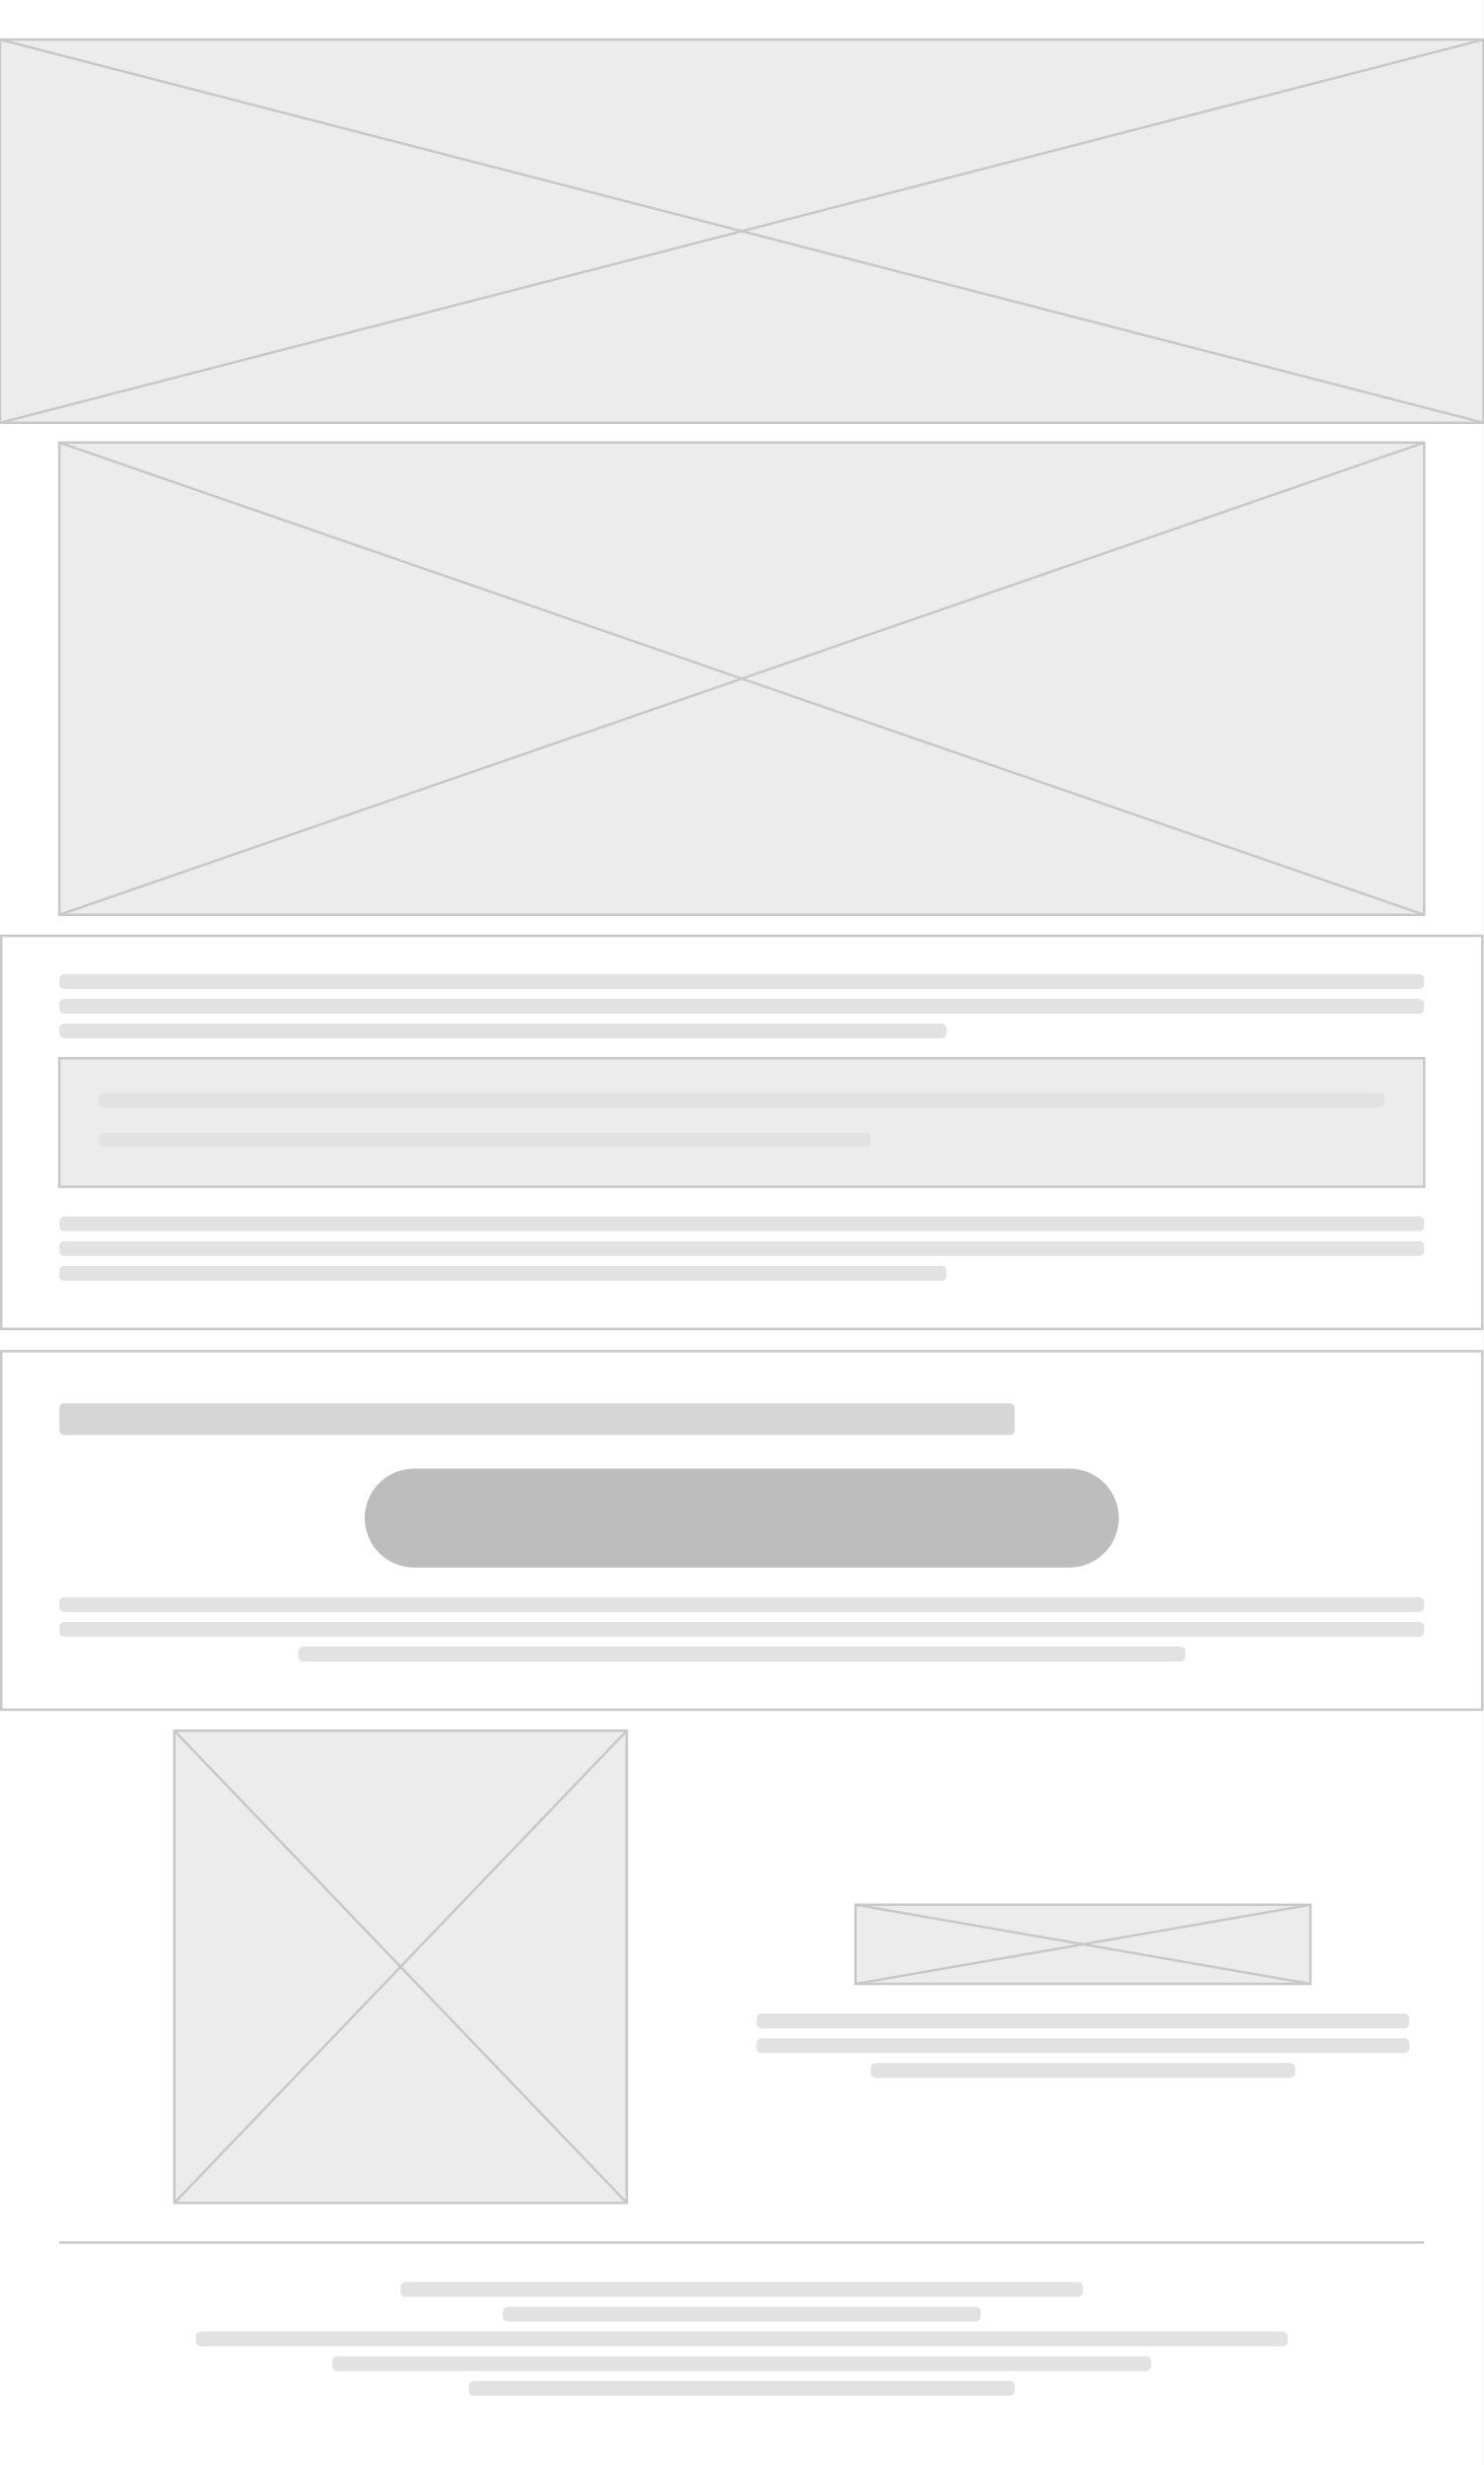
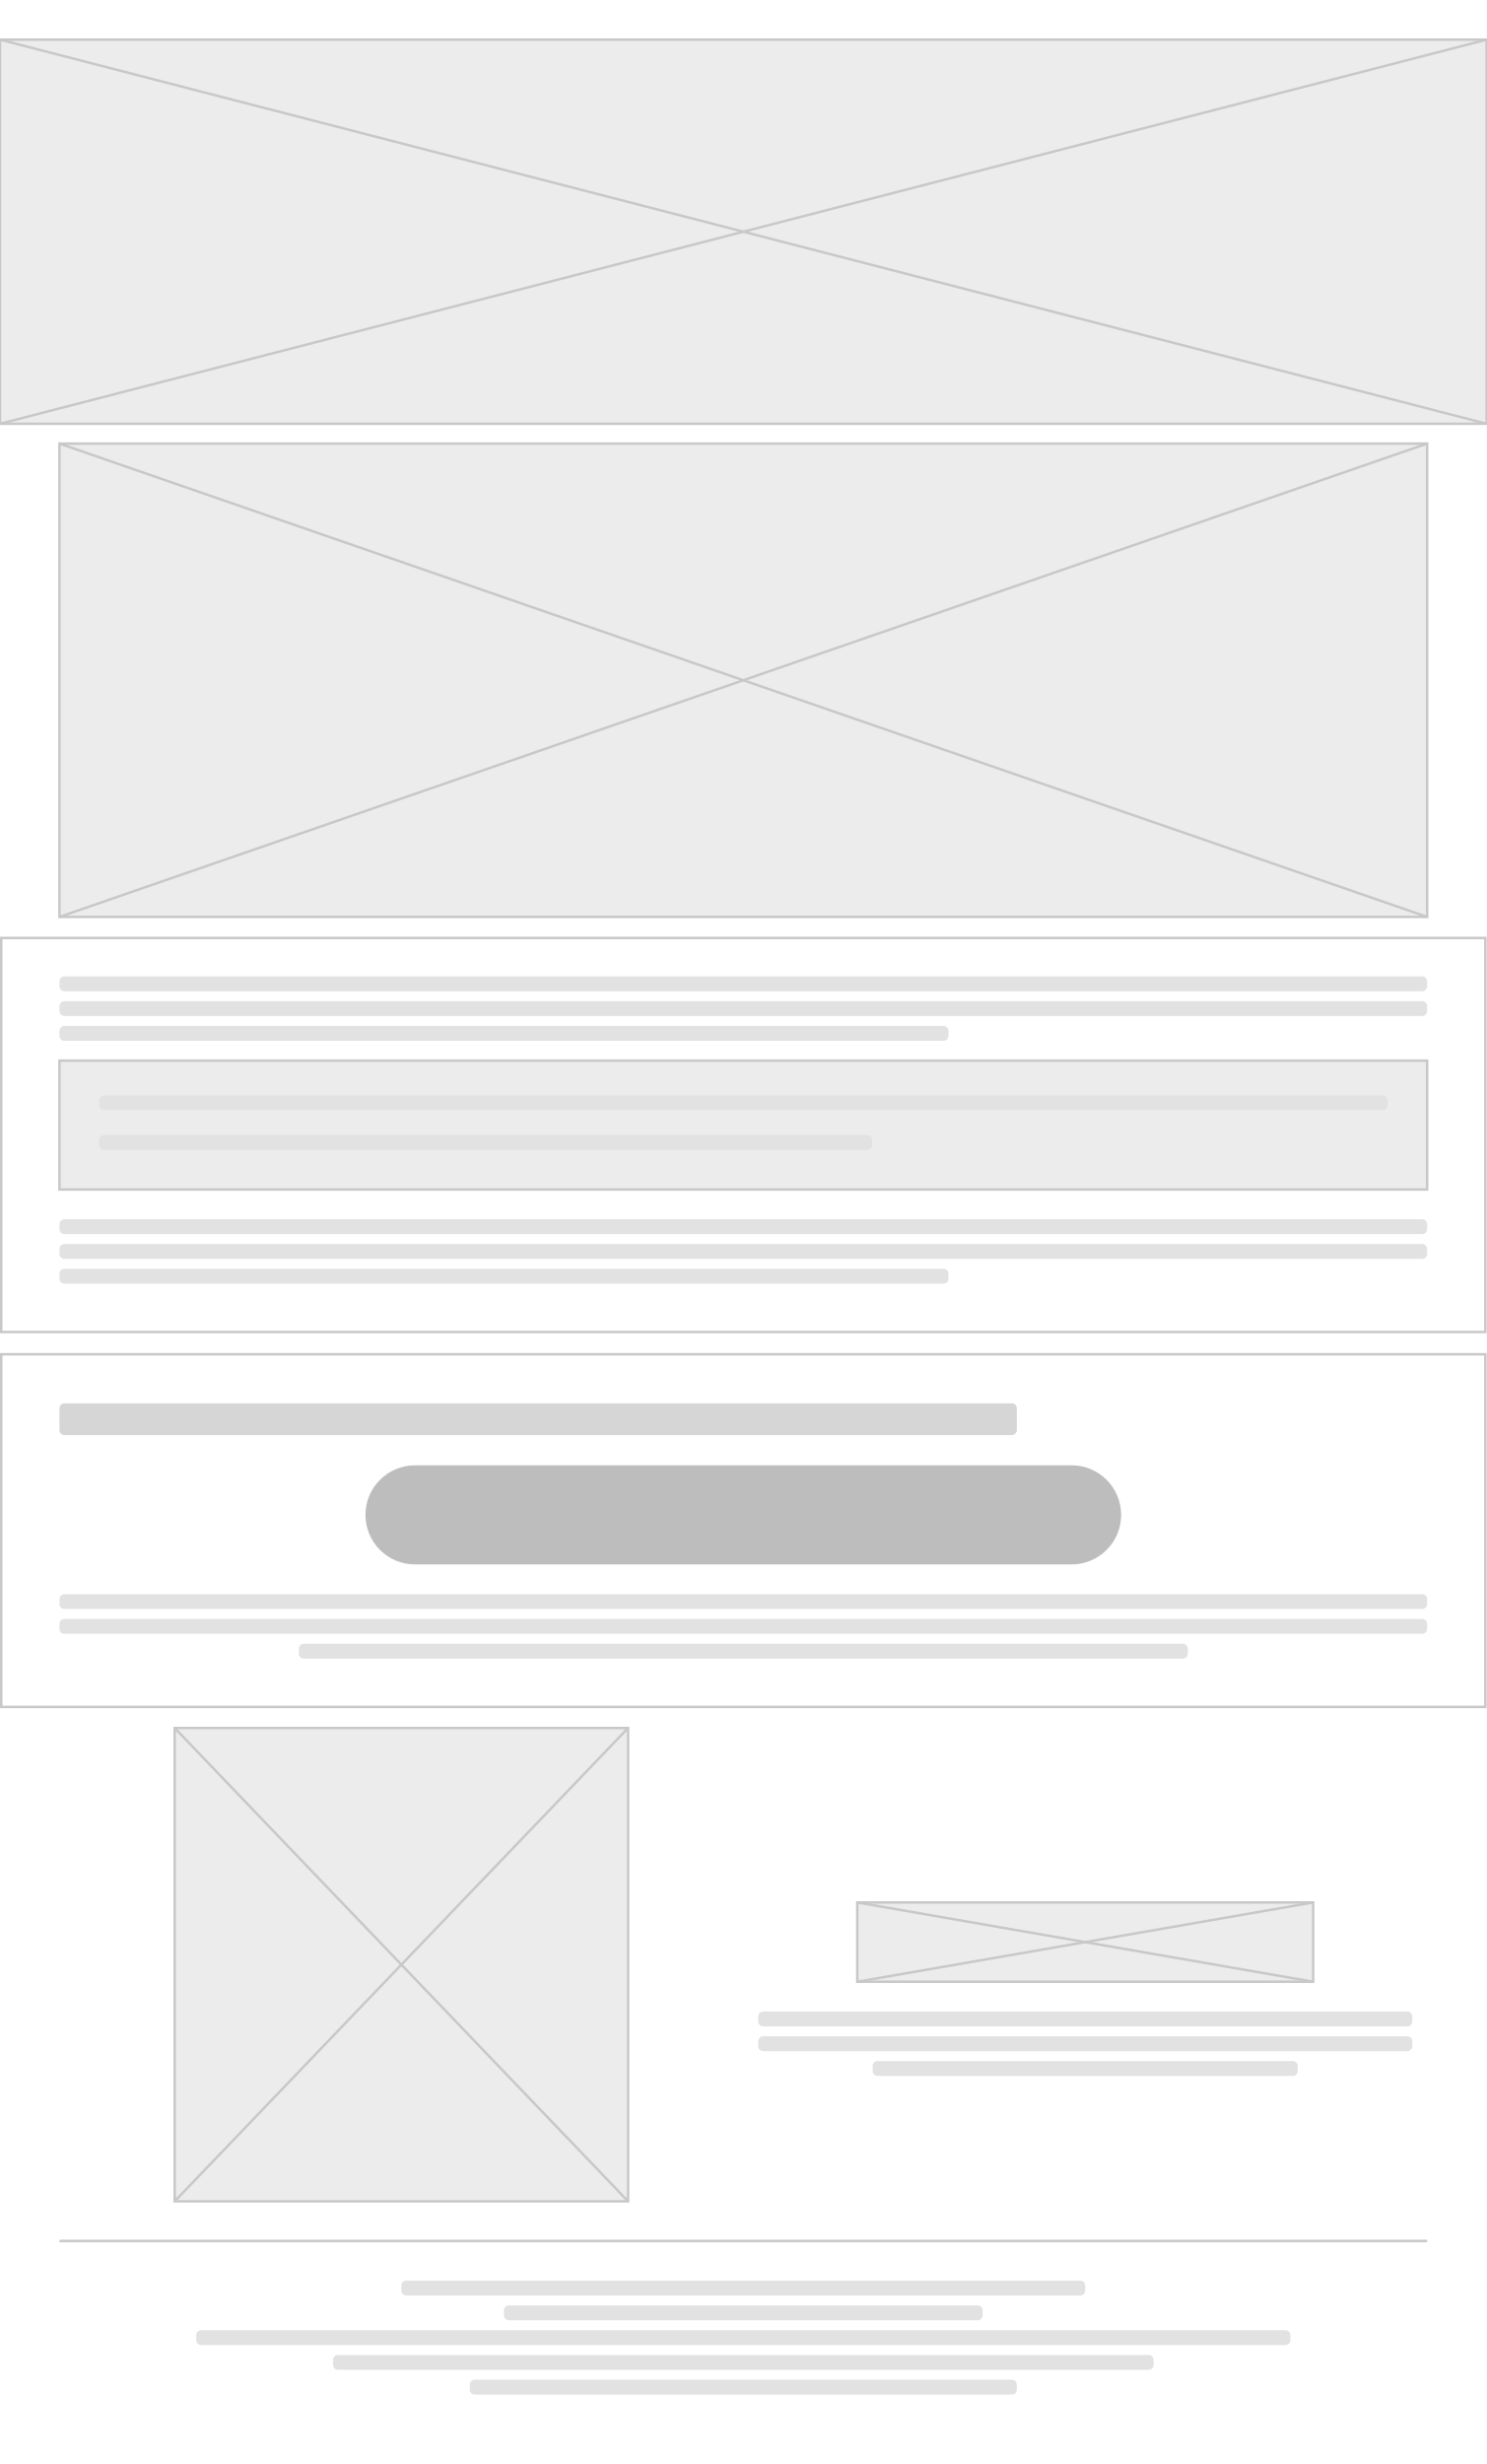
- <svg xmlns="http://www.w3.org/2000/svg" viewBox="0 0 600 997" width="600" height="997">
-   <rect x="0" y="0" width="600" height="997" fill="#ffffff" />
+ <svg xmlns="http://www.w3.org/2000/svg" viewBox="0 0 600 994.3" width="600" height="994.3">
+   <rect x="0" y="0" width="600" height="994.3" fill="#ffffff" />
  <rect x="0" y="16" width="600" height="155" fill="#ececec" stroke="#c8c8c8" stroke-width="1" vector-effect="non-scaling-stroke" />
  <line x1="0" y1="16" x2="600" y2="171" stroke="#c8c8c8" stroke-width="1" vector-effect="non-scaling-stroke" />
  <line x1="600" y1="16" x2="0" y2="171" stroke="#c8c8c8" stroke-width="1" vector-effect="non-scaling-stroke" />
  <rect x="24" y="179" width="552" height="191" fill="#ececec" stroke="#c8c8c8" stroke-width="1" vector-effect="non-scaling-stroke" />
  <line x1="24" y1="179" x2="576" y2="370" stroke="#c8c8c8" stroke-width="1" vector-effect="non-scaling-stroke" />
  <line x1="576" y1="179" x2="24" y2="370" stroke="#c8c8c8" stroke-width="1" vector-effect="non-scaling-stroke" />
  <rect x="0.5" y="378.5" width="599" height="159" fill="#ffffff" stroke="#c8c8c8" stroke-width="1" vector-effect="non-scaling-stroke" />
  <rect x="24" y="394" width="552" height="6" rx="2" fill="#e2e2e2" />
  <rect x="24" y="404" width="552" height="6" rx="2" fill="#e2e2e2" />
  <rect x="24" y="414" width="358.8" height="6" rx="2" fill="#e2e2e2" />
  <rect x="24" y="428" width="552" height="52" fill="#ececec" stroke="#c8c8c8" stroke-width="1" vector-effect="non-scaling-stroke" />
  <rect x="40" y="442" width="520" height="6" rx="2" fill="#e2e2e2" />
  <rect x="40" y="458" width="312" height="6" rx="2" fill="#e2e2e2" />
  <rect x="24" y="492" width="552" height="6" rx="2" fill="#e2e2e2" />
  <rect x="24" y="502" width="552" height="6" rx="2" fill="#e2e2e2" />
  <rect x="24" y="512" width="358.8" height="6" rx="2" fill="#e2e2e2" />
-   <rect x="0.5" y="546.5" width="599" height="145" fill="#ffffff" stroke="#c8c8c8" stroke-width="1" vector-effect="non-scaling-stroke" />
-   <rect x="24" y="567.6" width="386.4" height="12.8" rx="2" fill="#d6d6d6" />
-   <rect x="147.5" y="594" width="305" height="40" rx="20" fill="#bdbdbd" />
-   <rect x="24" y="646" width="552" height="6" rx="2" fill="#e2e2e2" />
-   <rect x="24" y="656" width="552" height="6" rx="2" fill="#e2e2e2" />
-   <rect x="120.6" y="666" width="358.8" height="6" rx="2" fill="#e2e2e2" />
-   <rect x="70.5" y="700" width="183" height="191" fill="#ececec" stroke="#c8c8c8" stroke-width="1" vector-effect="non-scaling-stroke" />
-   <line x1="70.5" y1="700" x2="253.5" y2="891" stroke="#c8c8c8" stroke-width="1" vector-effect="non-scaling-stroke" />
-   <line x1="253.5" y1="700" x2="70.5" y2="891" stroke="#c8c8c8" stroke-width="1" vector-effect="non-scaling-stroke" />
-   <rect x="346" y="770.4" width="184" height="32" fill="#ececec" stroke="#c8c8c8" stroke-width="1" vector-effect="non-scaling-stroke" />
-   <line x1="346" y1="770.4" x2="530" y2="802.4" stroke="#c8c8c8" stroke-width="1" vector-effect="non-scaling-stroke" />
-   <line x1="530" y1="770.4" x2="346" y2="802.4" stroke="#c8c8c8" stroke-width="1" vector-effect="non-scaling-stroke" />
-   <rect x="306" y="814.4" width="264" height="6" rx="2" fill="#e2e2e2" />
-   <rect x="306" y="824.4" width="264" height="6" rx="2" fill="#e2e2e2" />
-   <rect x="352.2" y="834.4" width="171.6" height="6" rx="2" fill="#e2e2e2" />
-   <line x1="24" y1="907" x2="576" y2="907" stroke="#c8c8c8" stroke-width="1" vector-effect="non-scaling-stroke" />
-   <rect x="162" y="923" width="276" height="6" rx="2" fill="#e2e2e2" />
-   <rect x="203.4" y="933" width="193.2" height="6" rx="2" fill="#e2e2e2" />
-   <rect x="79.2" y="943" width="441.6" height="6" rx="2" fill="#e2e2e2" />
-   <rect x="134.4" y="953" width="331.2" height="6" rx="2" fill="#e2e2e2" />
-   <rect x="189.6" y="963" width="220.8" height="6" rx="2" fill="#e2e2e2" />
+   <rect x="0.5" y="546.5" width="599" height="142.3" fill="#ffffff" stroke="#c8c8c8" stroke-width="1" vector-effect="non-scaling-stroke" />
+   <rect x="24" y="566.3" width="386.4" height="12.8" rx="2" fill="#d6d6d6" />
+   <rect x="147.5" y="591.3" width="305" height="40" rx="20" fill="#bdbdbd" />
+   <rect x="24" y="643.3" width="552" height="6" rx="2" fill="#e2e2e2" />
+   <rect x="24" y="653.3" width="552" height="6" rx="2" fill="#e2e2e2" />
+   <rect x="120.6" y="663.3" width="358.8" height="6" rx="2" fill="#e2e2e2" />
+   <rect x="70.5" y="697.3" width="183" height="191" fill="#ececec" stroke="#c8c8c8" stroke-width="1" vector-effect="non-scaling-stroke" />
+   <line x1="70.5" y1="697.3" x2="253.5" y2="888.3" stroke="#c8c8c8" stroke-width="1" vector-effect="non-scaling-stroke" />
+   <line x1="253.5" y1="697.3" x2="70.5" y2="888.3" stroke="#c8c8c8" stroke-width="1" vector-effect="non-scaling-stroke" />
+   <rect x="346" y="767.7" width="184" height="32" fill="#ececec" stroke="#c8c8c8" stroke-width="1" vector-effect="non-scaling-stroke" />
+   <line x1="346" y1="767.7" x2="530" y2="799.7" stroke="#c8c8c8" stroke-width="1" vector-effect="non-scaling-stroke" />
+   <line x1="530" y1="767.7" x2="346" y2="799.7" stroke="#c8c8c8" stroke-width="1" vector-effect="non-scaling-stroke" />
+   <rect x="306" y="811.7" width="264" height="6" rx="2" fill="#e2e2e2" />
+   <rect x="306" y="821.7" width="264" height="6" rx="2" fill="#e2e2e2" />
+   <rect x="352.2" y="831.7" width="171.6" height="6" rx="2" fill="#e2e2e2" />
+   <line x1="24" y1="904.3" x2="576" y2="904.3" stroke="#c8c8c8" stroke-width="1" vector-effect="non-scaling-stroke" />
+   <rect x="162" y="920.3" width="276" height="6" rx="2" fill="#e2e2e2" />
+   <rect x="203.4" y="930.3" width="193.2" height="6" rx="2" fill="#e2e2e2" />
+   <rect x="79.2" y="940.3" width="441.6" height="6" rx="2" fill="#e2e2e2" />
+   <rect x="134.4" y="950.3" width="331.2" height="6" rx="2" fill="#e2e2e2" />
+   <rect x="189.6" y="960.3" width="220.8" height="6" rx="2" fill="#e2e2e2" />
</svg>
